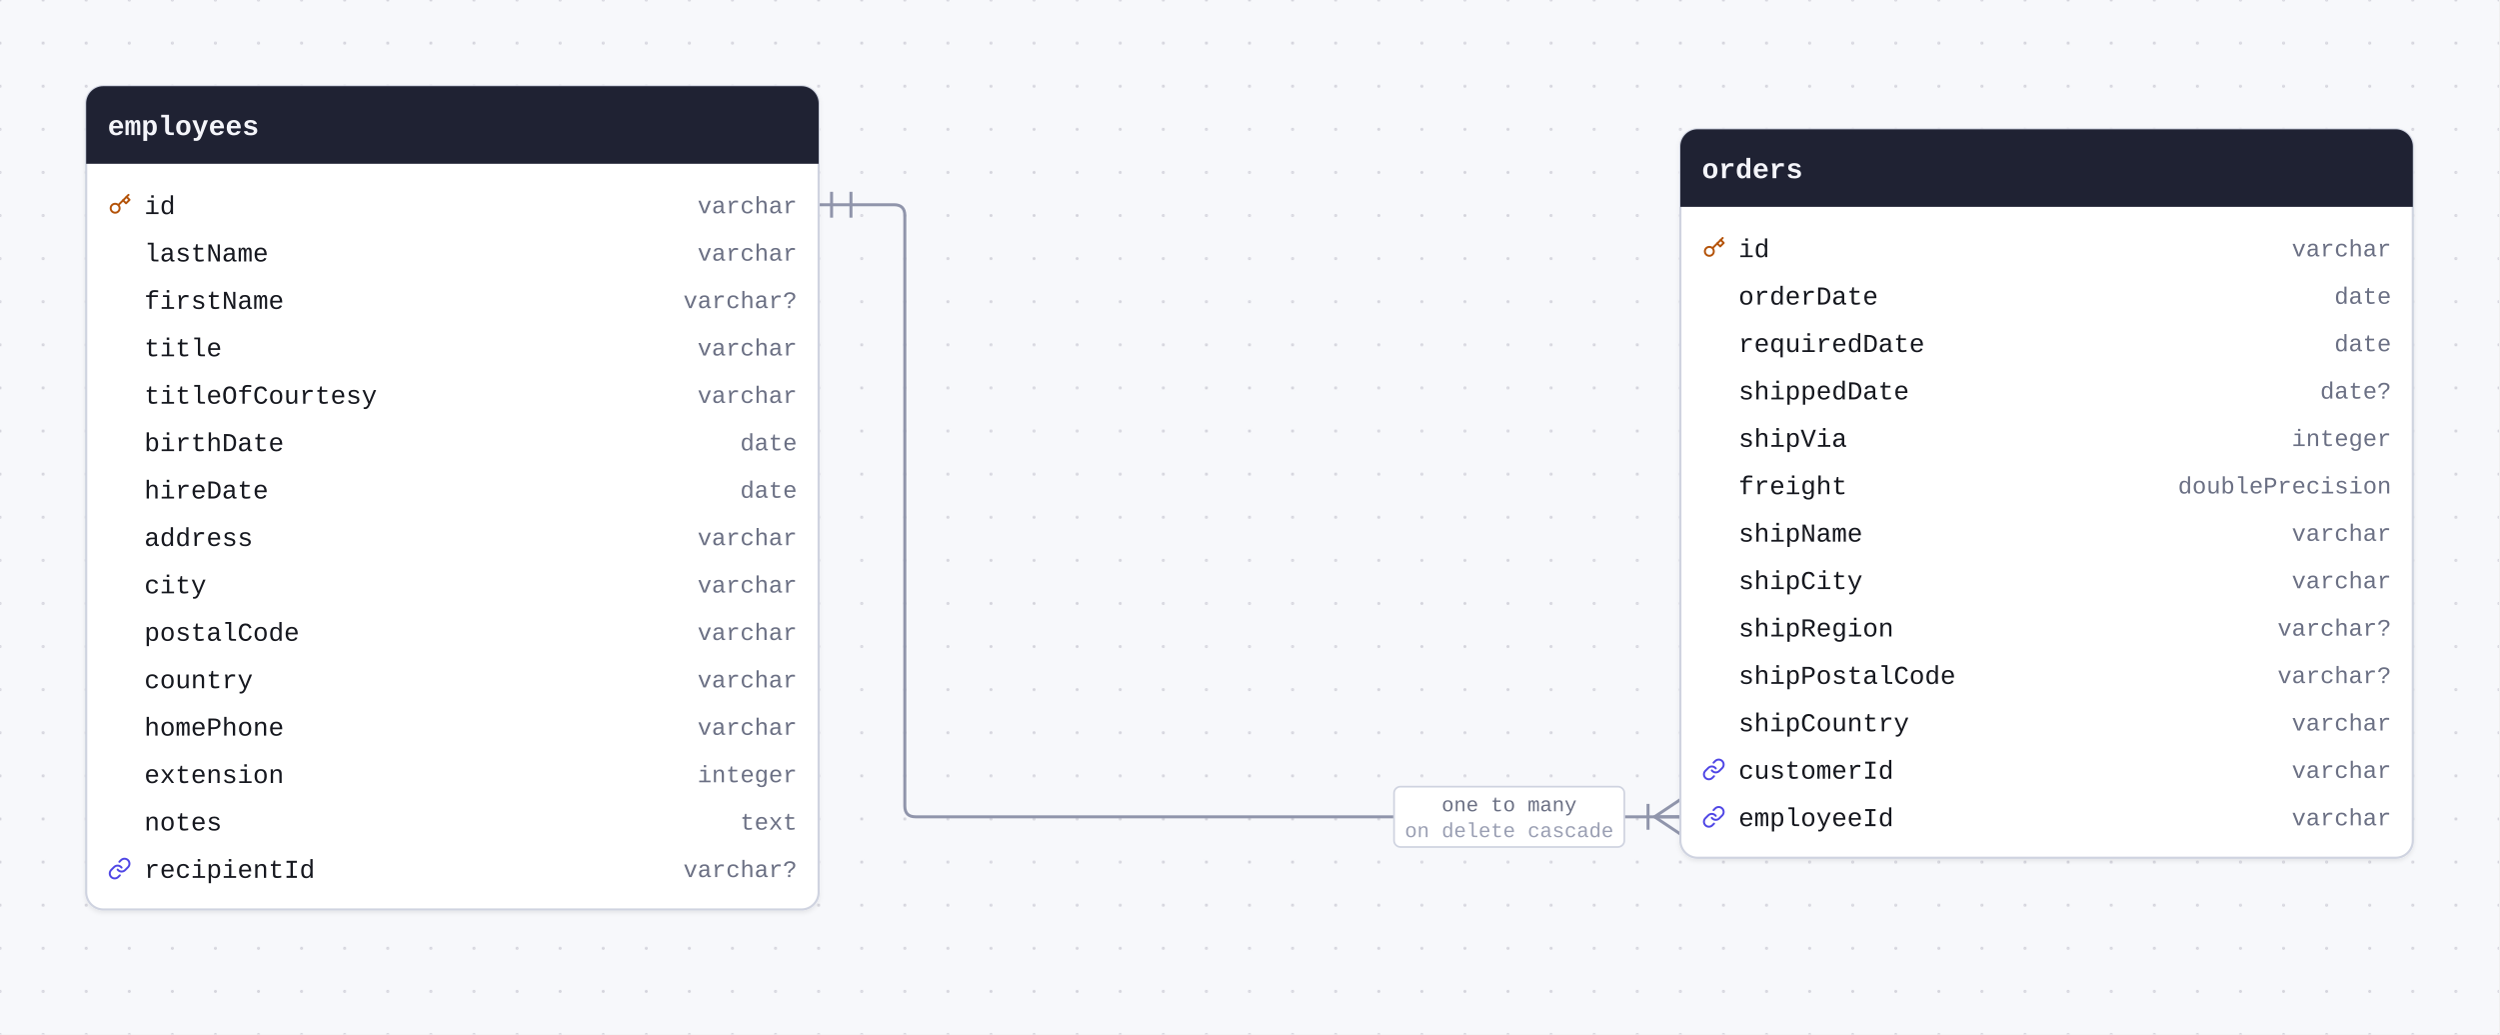
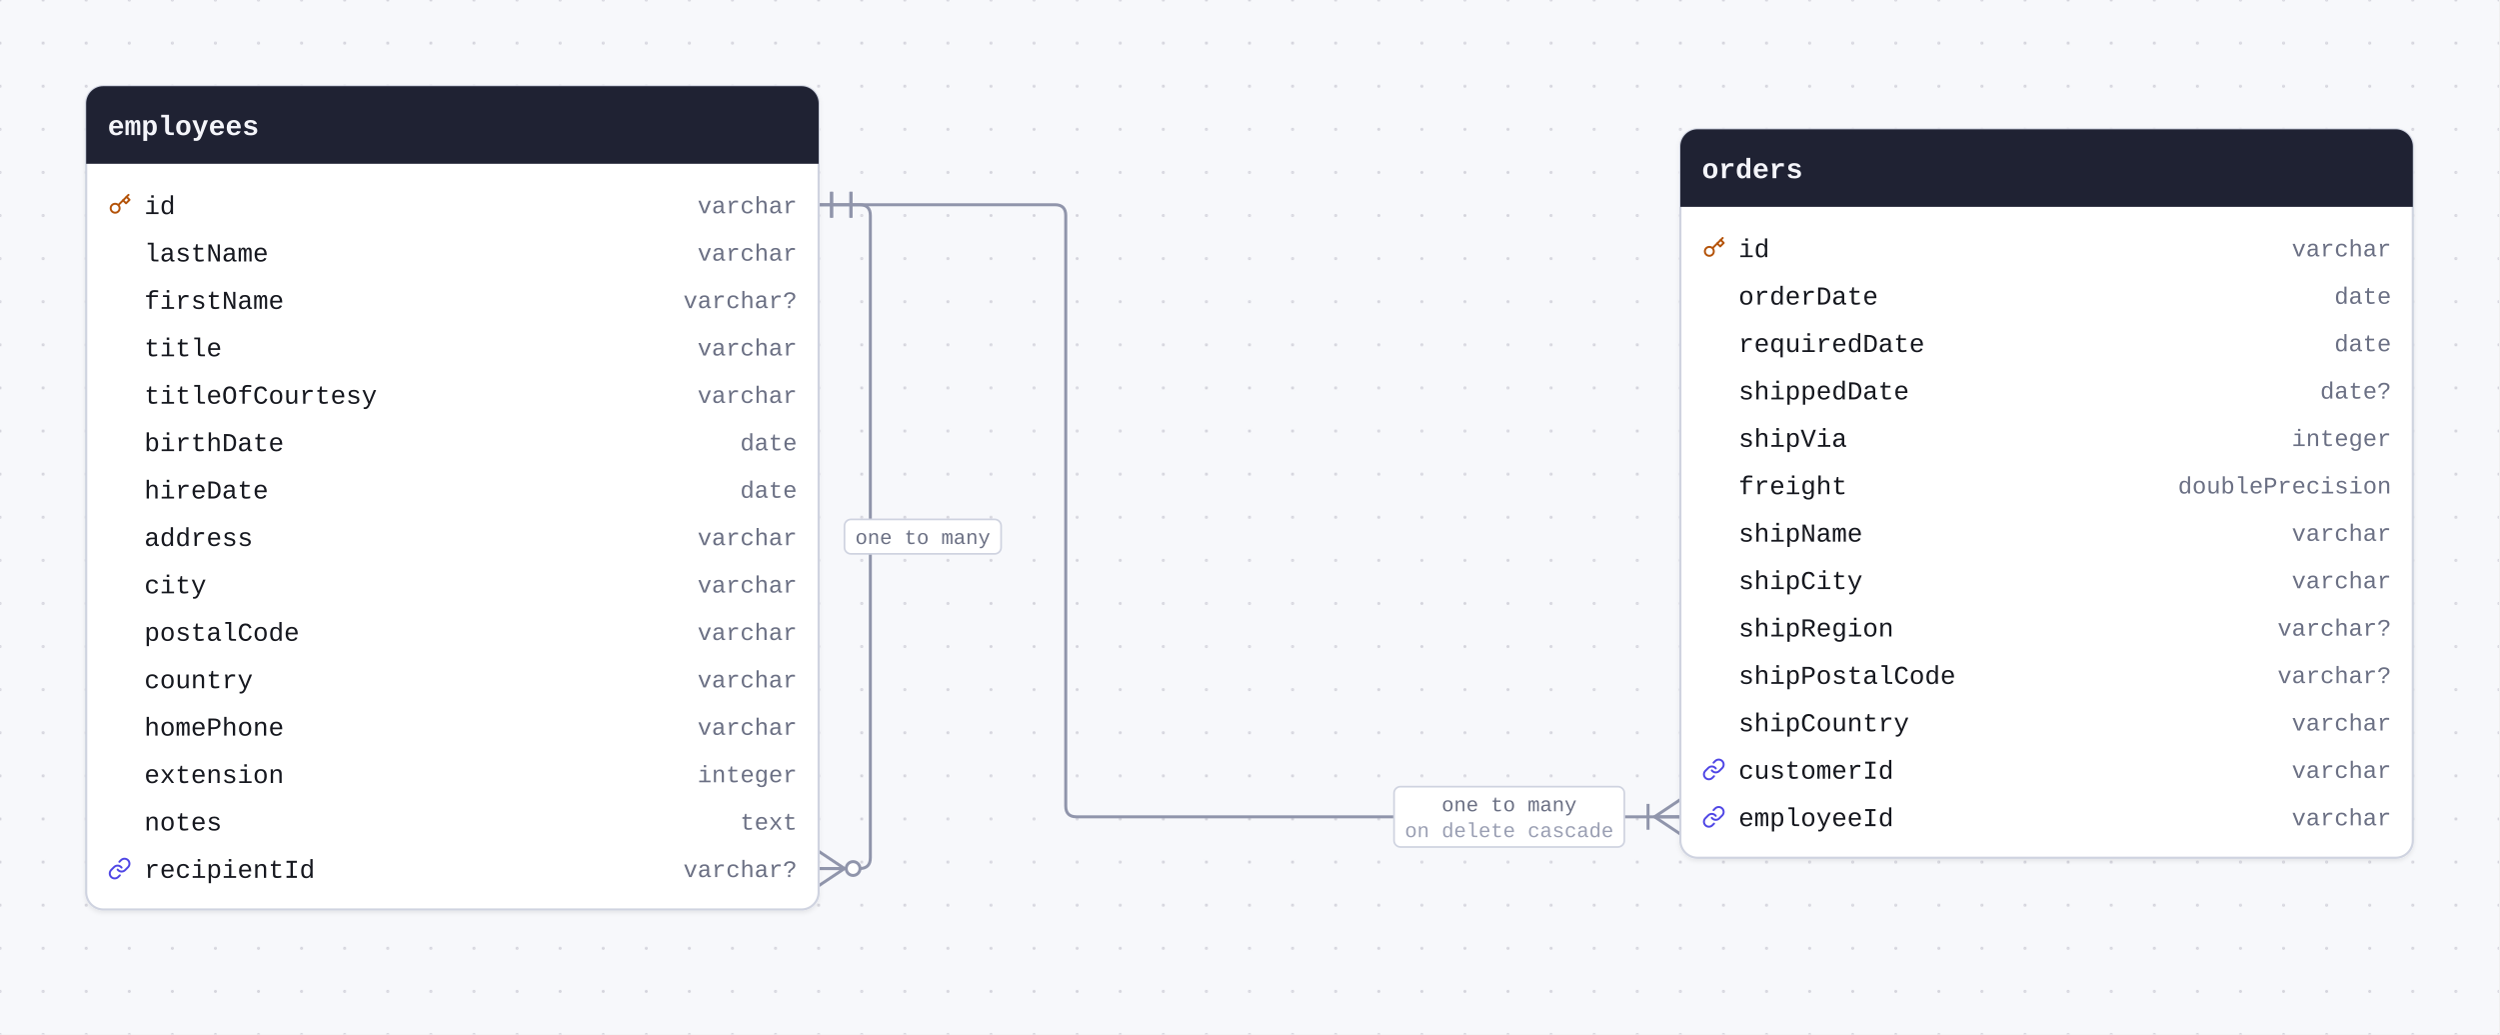
<svg xmlns="http://www.w3.org/2000/svg" width="1160" height="480" viewBox="0 0 1160 480">
  <defs>
    <pattern id="dots" x="-0.7" y="-0.7" width="20" height="20" patternUnits="userSpaceOnUse">
      <circle cx="0.7" cy="0.7" r="0.7" fill="#d4d4dc" />
    </pattern>
    <filter id="node-shadow" x="-5%" y="-5%" width="110%" height="115%">
      <feDropShadow dx="0" dy="1" stdDeviation="1" flood-color="#000000" flood-opacity="0.08" />
    </filter>
  </defs>
  <rect x="0" y="0" width="1160" height="480" fill="#f7f8fb" />
  <rect x="0" y="0" width="1160" height="480" fill="url(#dots)" />
  <g class="relation-edge">
-     <path d="M380 95L400 95L 415,95Q 420,95 420,100L 420,374Q 420,379 425,379L760 379L780 379" fill="none" stroke="#9095ab" stroke-width="1.4" />
+     <path d="M380 95L 399,95Q 404,95 404,100L 404,398Q 404,403 399,403L380 403" fill="none" stroke="#9095ab" stroke-width="1.4" />
+     <g transform="translate(380 95) scale(-1 1)" fill="none" stroke="#9095ab" stroke-width="1.4">
+       <path d="M-6 -6 L-6 6" />
+       <path d="M-15 -6 L-15 6" />
+     </g>
+     <g transform="translate(380 403) scale(-1 1)" fill="none" stroke="#9095ab" stroke-width="1.4">
+       <path d="M0 -8 L-12 0 L0 8 M-12 0 L0 0" />
+       <circle cx="-16" cy="0" r="3.2" fill="#ffffff" />
+     </g>
+   </g>
+   <g class="relation-edge">
+     <path d="M380 95L400 95L 489.7,95Q 494.7,95 494.7,100L 494.7,374Q 494.7,379 499.7,379L760 379L780 379" fill="none" stroke="#9095ab" stroke-width="1.4" />
    <g transform="translate(380 95) scale(-1 1)" fill="none" stroke="#9095ab" stroke-width="1.4">
      <path d="M-6 -6 L-6 6" />
      <path d="M-15 -6 L-15 6" />
    </g>
    <g transform="translate(780 379)" fill="none" stroke="#9095ab" stroke-width="1.4">
      <path d="M0 -8 L-12 0 L0 8 M-12 0 L0 0" />
      <path d="M-15 -6 L-15 6" />
    </g>
  </g>
  <g class="model-node">
    <clipPath id="node-clip-0">
      <rect x="40" y="40" width="340" height="382" rx="8" />
    </clipPath>
    <rect x="40" y="40" width="340" height="382" rx="8" fill="#ffffff" stroke="#cfd3e0" filter="url(#node-shadow)" />
    <rect x="40" y="40" width="340" height="36" fill="#1f2233" clip-path="url(#node-clip-0)" />
    <text x="50" y="62.68" font-family="ui-monospace, SF Mono, Menlo, Consolas, Liberation Mono, DejaVu Sans Mono, monospace" font-size="13" font-weight="700" fill="#f4f5fa">employees</text>
    <g transform="translate(50 89.5) scale(0.46)" fill="none" stroke="#b45309" stroke-width="2" stroke-linecap="round" stroke-linejoin="round">
      <circle cx="7.5" cy="15.5" r="4.5" />
      <path d="m21 2-9.6 9.6" />
      <path d="m15.5 7.5 3 3L22 7l-3-3" />
    </g>
    <text x="67" y="99.32" font-family="ui-monospace, SF Mono, Menlo, Consolas, Liberation Mono, DejaVu Sans Mono, monospace" font-size="12" fill="#16181f">id</text>
    <text x="370" y="98.96" font-family="ui-monospace, SF Mono, Menlo, Consolas, Liberation Mono, DejaVu Sans Mono, monospace" font-size="11" text-anchor="end" fill="#6b7084">varchar</text>
    <text x="67" y="121.32" font-family="ui-monospace, SF Mono, Menlo, Consolas, Liberation Mono, DejaVu Sans Mono, monospace" font-size="12" fill="#16181f">lastName</text>
    <text x="370" y="120.96" font-family="ui-monospace, SF Mono, Menlo, Consolas, Liberation Mono, DejaVu Sans Mono, monospace" font-size="11" text-anchor="end" fill="#6b7084">varchar</text>
    <text x="67" y="143.32" font-family="ui-monospace, SF Mono, Menlo, Consolas, Liberation Mono, DejaVu Sans Mono, monospace" font-size="12" fill="#16181f">firstName</text>
    <text x="370" y="142.96" font-family="ui-monospace, SF Mono, Menlo, Consolas, Liberation Mono, DejaVu Sans Mono, monospace" font-size="11" text-anchor="end" fill="#6b7084">varchar?</text>
    <text x="67" y="165.32" font-family="ui-monospace, SF Mono, Menlo, Consolas, Liberation Mono, DejaVu Sans Mono, monospace" font-size="12" fill="#16181f">title</text>
    <text x="370" y="164.96" font-family="ui-monospace, SF Mono, Menlo, Consolas, Liberation Mono, DejaVu Sans Mono, monospace" font-size="11" text-anchor="end" fill="#6b7084">varchar</text>
    <text x="67" y="187.32" font-family="ui-monospace, SF Mono, Menlo, Consolas, Liberation Mono, DejaVu Sans Mono, monospace" font-size="12" fill="#16181f">titleOfCourtesy</text>
    <text x="370" y="186.96" font-family="ui-monospace, SF Mono, Menlo, Consolas, Liberation Mono, DejaVu Sans Mono, monospace" font-size="11" text-anchor="end" fill="#6b7084">varchar</text>
    <text x="67" y="209.32" font-family="ui-monospace, SF Mono, Menlo, Consolas, Liberation Mono, DejaVu Sans Mono, monospace" font-size="12" fill="#16181f">birthDate</text>
    <text x="370" y="208.96" font-family="ui-monospace, SF Mono, Menlo, Consolas, Liberation Mono, DejaVu Sans Mono, monospace" font-size="11" text-anchor="end" fill="#6b7084">date</text>
    <text x="67" y="231.32" font-family="ui-monospace, SF Mono, Menlo, Consolas, Liberation Mono, DejaVu Sans Mono, monospace" font-size="12" fill="#16181f">hireDate</text>
    <text x="370" y="230.96" font-family="ui-monospace, SF Mono, Menlo, Consolas, Liberation Mono, DejaVu Sans Mono, monospace" font-size="11" text-anchor="end" fill="#6b7084">date</text>
    <text x="67" y="253.32" font-family="ui-monospace, SF Mono, Menlo, Consolas, Liberation Mono, DejaVu Sans Mono, monospace" font-size="12" fill="#16181f">address</text>
    <text x="370" y="252.96" font-family="ui-monospace, SF Mono, Menlo, Consolas, Liberation Mono, DejaVu Sans Mono, monospace" font-size="11" text-anchor="end" fill="#6b7084">varchar</text>
    <text x="67" y="275.32" font-family="ui-monospace, SF Mono, Menlo, Consolas, Liberation Mono, DejaVu Sans Mono, monospace" font-size="12" fill="#16181f">city</text>
    <text x="370" y="274.96" font-family="ui-monospace, SF Mono, Menlo, Consolas, Liberation Mono, DejaVu Sans Mono, monospace" font-size="11" text-anchor="end" fill="#6b7084">varchar</text>
    <text x="67" y="297.32" font-family="ui-monospace, SF Mono, Menlo, Consolas, Liberation Mono, DejaVu Sans Mono, monospace" font-size="12" fill="#16181f">postalCode</text>
    <text x="370" y="296.96" font-family="ui-monospace, SF Mono, Menlo, Consolas, Liberation Mono, DejaVu Sans Mono, monospace" font-size="11" text-anchor="end" fill="#6b7084">varchar</text>
    <text x="67" y="319.32" font-family="ui-monospace, SF Mono, Menlo, Consolas, Liberation Mono, DejaVu Sans Mono, monospace" font-size="12" fill="#16181f">country</text>
    <text x="370" y="318.96" font-family="ui-monospace, SF Mono, Menlo, Consolas, Liberation Mono, DejaVu Sans Mono, monospace" font-size="11" text-anchor="end" fill="#6b7084">varchar</text>
    <text x="67" y="341.32" font-family="ui-monospace, SF Mono, Menlo, Consolas, Liberation Mono, DejaVu Sans Mono, monospace" font-size="12" fill="#16181f">homePhone</text>
    <text x="370" y="340.96" font-family="ui-monospace, SF Mono, Menlo, Consolas, Liberation Mono, DejaVu Sans Mono, monospace" font-size="11" text-anchor="end" fill="#6b7084">varchar</text>
    <text x="67" y="363.32" font-family="ui-monospace, SF Mono, Menlo, Consolas, Liberation Mono, DejaVu Sans Mono, monospace" font-size="12" fill="#16181f">extension</text>
    <text x="370" y="362.96" font-family="ui-monospace, SF Mono, Menlo, Consolas, Liberation Mono, DejaVu Sans Mono, monospace" font-size="11" text-anchor="end" fill="#6b7084">integer</text>
    <text x="67" y="385.32" font-family="ui-monospace, SF Mono, Menlo, Consolas, Liberation Mono, DejaVu Sans Mono, monospace" font-size="12" fill="#16181f">notes</text>
    <text x="370" y="384.96" font-family="ui-monospace, SF Mono, Menlo, Consolas, Liberation Mono, DejaVu Sans Mono, monospace" font-size="11" text-anchor="end" fill="#6b7084">text</text>
    <g transform="translate(50 397.5) scale(0.46)" fill="none" stroke="#4f46e5" stroke-width="2" stroke-linecap="round" stroke-linejoin="round">
      <path d="M10 13a5 5 0 0 0 7.54.54l3-3a5 5 0 0 0-7.07-7.07l-1.72 1.71" />
      <path d="M14 11a5 5 0 0 0-7.54-.54l-3 3a5 5 0 0 0 7.07 7.07l1.71-1.71" />
    </g>
    <text x="67" y="407.32" font-family="ui-monospace, SF Mono, Menlo, Consolas, Liberation Mono, DejaVu Sans Mono, monospace" font-size="12" fill="#16181f">recipientId</text>
    <text x="370" y="406.96" font-family="ui-monospace, SF Mono, Menlo, Consolas, Liberation Mono, DejaVu Sans Mono, monospace" font-size="11" text-anchor="end" fill="#6b7084">varchar?</text>
  </g>
  <g class="model-node">
    <clipPath id="node-clip-1">
      <rect x="780" y="60" width="340" height="338" rx="8" />
    </clipPath>
    <rect x="780" y="60" width="340" height="338" rx="8" fill="#ffffff" stroke="#cfd3e0" filter="url(#node-shadow)" />
    <rect x="780" y="60" width="340" height="36" fill="#1f2233" clip-path="url(#node-clip-1)" />
    <text x="790" y="82.68" font-family="ui-monospace, SF Mono, Menlo, Consolas, Liberation Mono, DejaVu Sans Mono, monospace" font-size="13" font-weight="700" fill="#f4f5fa">orders</text>
    <g transform="translate(790 109.5) scale(0.46)" fill="none" stroke="#b45309" stroke-width="2" stroke-linecap="round" stroke-linejoin="round">
      <circle cx="7.5" cy="15.5" r="4.5" />
      <path d="m21 2-9.6 9.6" />
      <path d="m15.5 7.5 3 3L22 7l-3-3" />
    </g>
    <text x="807" y="119.32" font-family="ui-monospace, SF Mono, Menlo, Consolas, Liberation Mono, DejaVu Sans Mono, monospace" font-size="12" fill="#16181f">id</text>
    <text x="1110" y="118.96" font-family="ui-monospace, SF Mono, Menlo, Consolas, Liberation Mono, DejaVu Sans Mono, monospace" font-size="11" text-anchor="end" fill="#6b7084">varchar</text>
    <text x="807" y="141.32" font-family="ui-monospace, SF Mono, Menlo, Consolas, Liberation Mono, DejaVu Sans Mono, monospace" font-size="12" fill="#16181f">orderDate</text>
    <text x="1110" y="140.96" font-family="ui-monospace, SF Mono, Menlo, Consolas, Liberation Mono, DejaVu Sans Mono, monospace" font-size="11" text-anchor="end" fill="#6b7084">date</text>
    <text x="807" y="163.32" font-family="ui-monospace, SF Mono, Menlo, Consolas, Liberation Mono, DejaVu Sans Mono, monospace" font-size="12" fill="#16181f">requiredDate</text>
    <text x="1110" y="162.96" font-family="ui-monospace, SF Mono, Menlo, Consolas, Liberation Mono, DejaVu Sans Mono, monospace" font-size="11" text-anchor="end" fill="#6b7084">date</text>
    <text x="807" y="185.32" font-family="ui-monospace, SF Mono, Menlo, Consolas, Liberation Mono, DejaVu Sans Mono, monospace" font-size="12" fill="#16181f">shippedDate</text>
    <text x="1110" y="184.96" font-family="ui-monospace, SF Mono, Menlo, Consolas, Liberation Mono, DejaVu Sans Mono, monospace" font-size="11" text-anchor="end" fill="#6b7084">date?</text>
    <text x="807" y="207.32" font-family="ui-monospace, SF Mono, Menlo, Consolas, Liberation Mono, DejaVu Sans Mono, monospace" font-size="12" fill="#16181f">shipVia</text>
    <text x="1110" y="206.96" font-family="ui-monospace, SF Mono, Menlo, Consolas, Liberation Mono, DejaVu Sans Mono, monospace" font-size="11" text-anchor="end" fill="#6b7084">integer</text>
    <text x="807" y="229.32" font-family="ui-monospace, SF Mono, Menlo, Consolas, Liberation Mono, DejaVu Sans Mono, monospace" font-size="12" fill="#16181f">freight</text>
    <text x="1110" y="228.96" font-family="ui-monospace, SF Mono, Menlo, Consolas, Liberation Mono, DejaVu Sans Mono, monospace" font-size="11" text-anchor="end" fill="#6b7084">doublePrecision</text>
    <text x="807" y="251.32" font-family="ui-monospace, SF Mono, Menlo, Consolas, Liberation Mono, DejaVu Sans Mono, monospace" font-size="12" fill="#16181f">shipName</text>
    <text x="1110" y="250.96" font-family="ui-monospace, SF Mono, Menlo, Consolas, Liberation Mono, DejaVu Sans Mono, monospace" font-size="11" text-anchor="end" fill="#6b7084">varchar</text>
    <text x="807" y="273.32" font-family="ui-monospace, SF Mono, Menlo, Consolas, Liberation Mono, DejaVu Sans Mono, monospace" font-size="12" fill="#16181f">shipCity</text>
    <text x="1110" y="272.96" font-family="ui-monospace, SF Mono, Menlo, Consolas, Liberation Mono, DejaVu Sans Mono, monospace" font-size="11" text-anchor="end" fill="#6b7084">varchar</text>
    <text x="807" y="295.32" font-family="ui-monospace, SF Mono, Menlo, Consolas, Liberation Mono, DejaVu Sans Mono, monospace" font-size="12" fill="#16181f">shipRegion</text>
    <text x="1110" y="294.96" font-family="ui-monospace, SF Mono, Menlo, Consolas, Liberation Mono, DejaVu Sans Mono, monospace" font-size="11" text-anchor="end" fill="#6b7084">varchar?</text>
    <text x="807" y="317.32" font-family="ui-monospace, SF Mono, Menlo, Consolas, Liberation Mono, DejaVu Sans Mono, monospace" font-size="12" fill="#16181f">shipPostalCode</text>
    <text x="1110" y="316.96" font-family="ui-monospace, SF Mono, Menlo, Consolas, Liberation Mono, DejaVu Sans Mono, monospace" font-size="11" text-anchor="end" fill="#6b7084">varchar?</text>
    <text x="807" y="339.32" font-family="ui-monospace, SF Mono, Menlo, Consolas, Liberation Mono, DejaVu Sans Mono, monospace" font-size="12" fill="#16181f">shipCountry</text>
    <text x="1110" y="338.96" font-family="ui-monospace, SF Mono, Menlo, Consolas, Liberation Mono, DejaVu Sans Mono, monospace" font-size="11" text-anchor="end" fill="#6b7084">varchar</text>
    <g transform="translate(790 351.5) scale(0.46)" fill="none" stroke="#4f46e5" stroke-width="2" stroke-linecap="round" stroke-linejoin="round">
      <path d="M10 13a5 5 0 0 0 7.54.54l3-3a5 5 0 0 0-7.07-7.07l-1.72 1.71" />
      <path d="M14 11a5 5 0 0 0-7.54-.54l-3 3a5 5 0 0 0 7.07 7.07l1.71-1.71" />
    </g>
    <text x="807" y="361.32" font-family="ui-monospace, SF Mono, Menlo, Consolas, Liberation Mono, DejaVu Sans Mono, monospace" font-size="12" fill="#16181f">customerId</text>
    <text x="1110" y="360.96" font-family="ui-monospace, SF Mono, Menlo, Consolas, Liberation Mono, DejaVu Sans Mono, monospace" font-size="11" text-anchor="end" fill="#6b7084">varchar</text>
    <g transform="translate(790 373.5) scale(0.46)" fill="none" stroke="#4f46e5" stroke-width="2" stroke-linecap="round" stroke-linejoin="round">
      <path d="M10 13a5 5 0 0 0 7.54.54l3-3a5 5 0 0 0-7.07-7.07l-1.72 1.71" />
      <path d="M14 11a5 5 0 0 0-7.54-.54l-3 3a5 5 0 0 0 7.07 7.07l1.71-1.71" />
    </g>
    <text x="807" y="383.32" font-family="ui-monospace, SF Mono, Menlo, Consolas, Liberation Mono, DejaVu Sans Mono, monospace" font-size="12" fill="#16181f">employeeId</text>
    <text x="1110" y="382.96" font-family="ui-monospace, SF Mono, Menlo, Consolas, Liberation Mono, DejaVu Sans Mono, monospace" font-size="11" text-anchor="end" fill="#6b7084">varchar</text>
  </g>
  <g class="relation-label">
+     <rect x="392" y="241" width="72.7" height="16" rx="3" fill="#ffffff" stroke="#cfd3e0" stroke-width="0.8" />
+     <text x="428.35" y="252.42" font-family="ui-monospace, SF Mono, Menlo, Consolas, Liberation Mono, DejaVu Sans Mono, monospace" font-size="9.5" text-anchor="middle" fill="#6b7084">one to many</text>
+   </g>
+   <g class="relation-label">
    <rect x="647.1" y="365" width="106.9" height="28" rx="3" fill="#ffffff" stroke="#cfd3e0" stroke-width="0.8" />
    <text x="700.55" y="376.42" font-family="ui-monospace, SF Mono, Menlo, Consolas, Liberation Mono, DejaVu Sans Mono, monospace" font-size="9.5" text-anchor="middle" fill="#6b7084">one to many</text>
    <text x="700.55" y="388.42" font-family="ui-monospace, SF Mono, Menlo, Consolas, Liberation Mono, DejaVu Sans Mono, monospace" font-size="9.5" text-anchor="middle" fill="#9a9fb3">on delete cascade</text>
  </g>
</svg>
